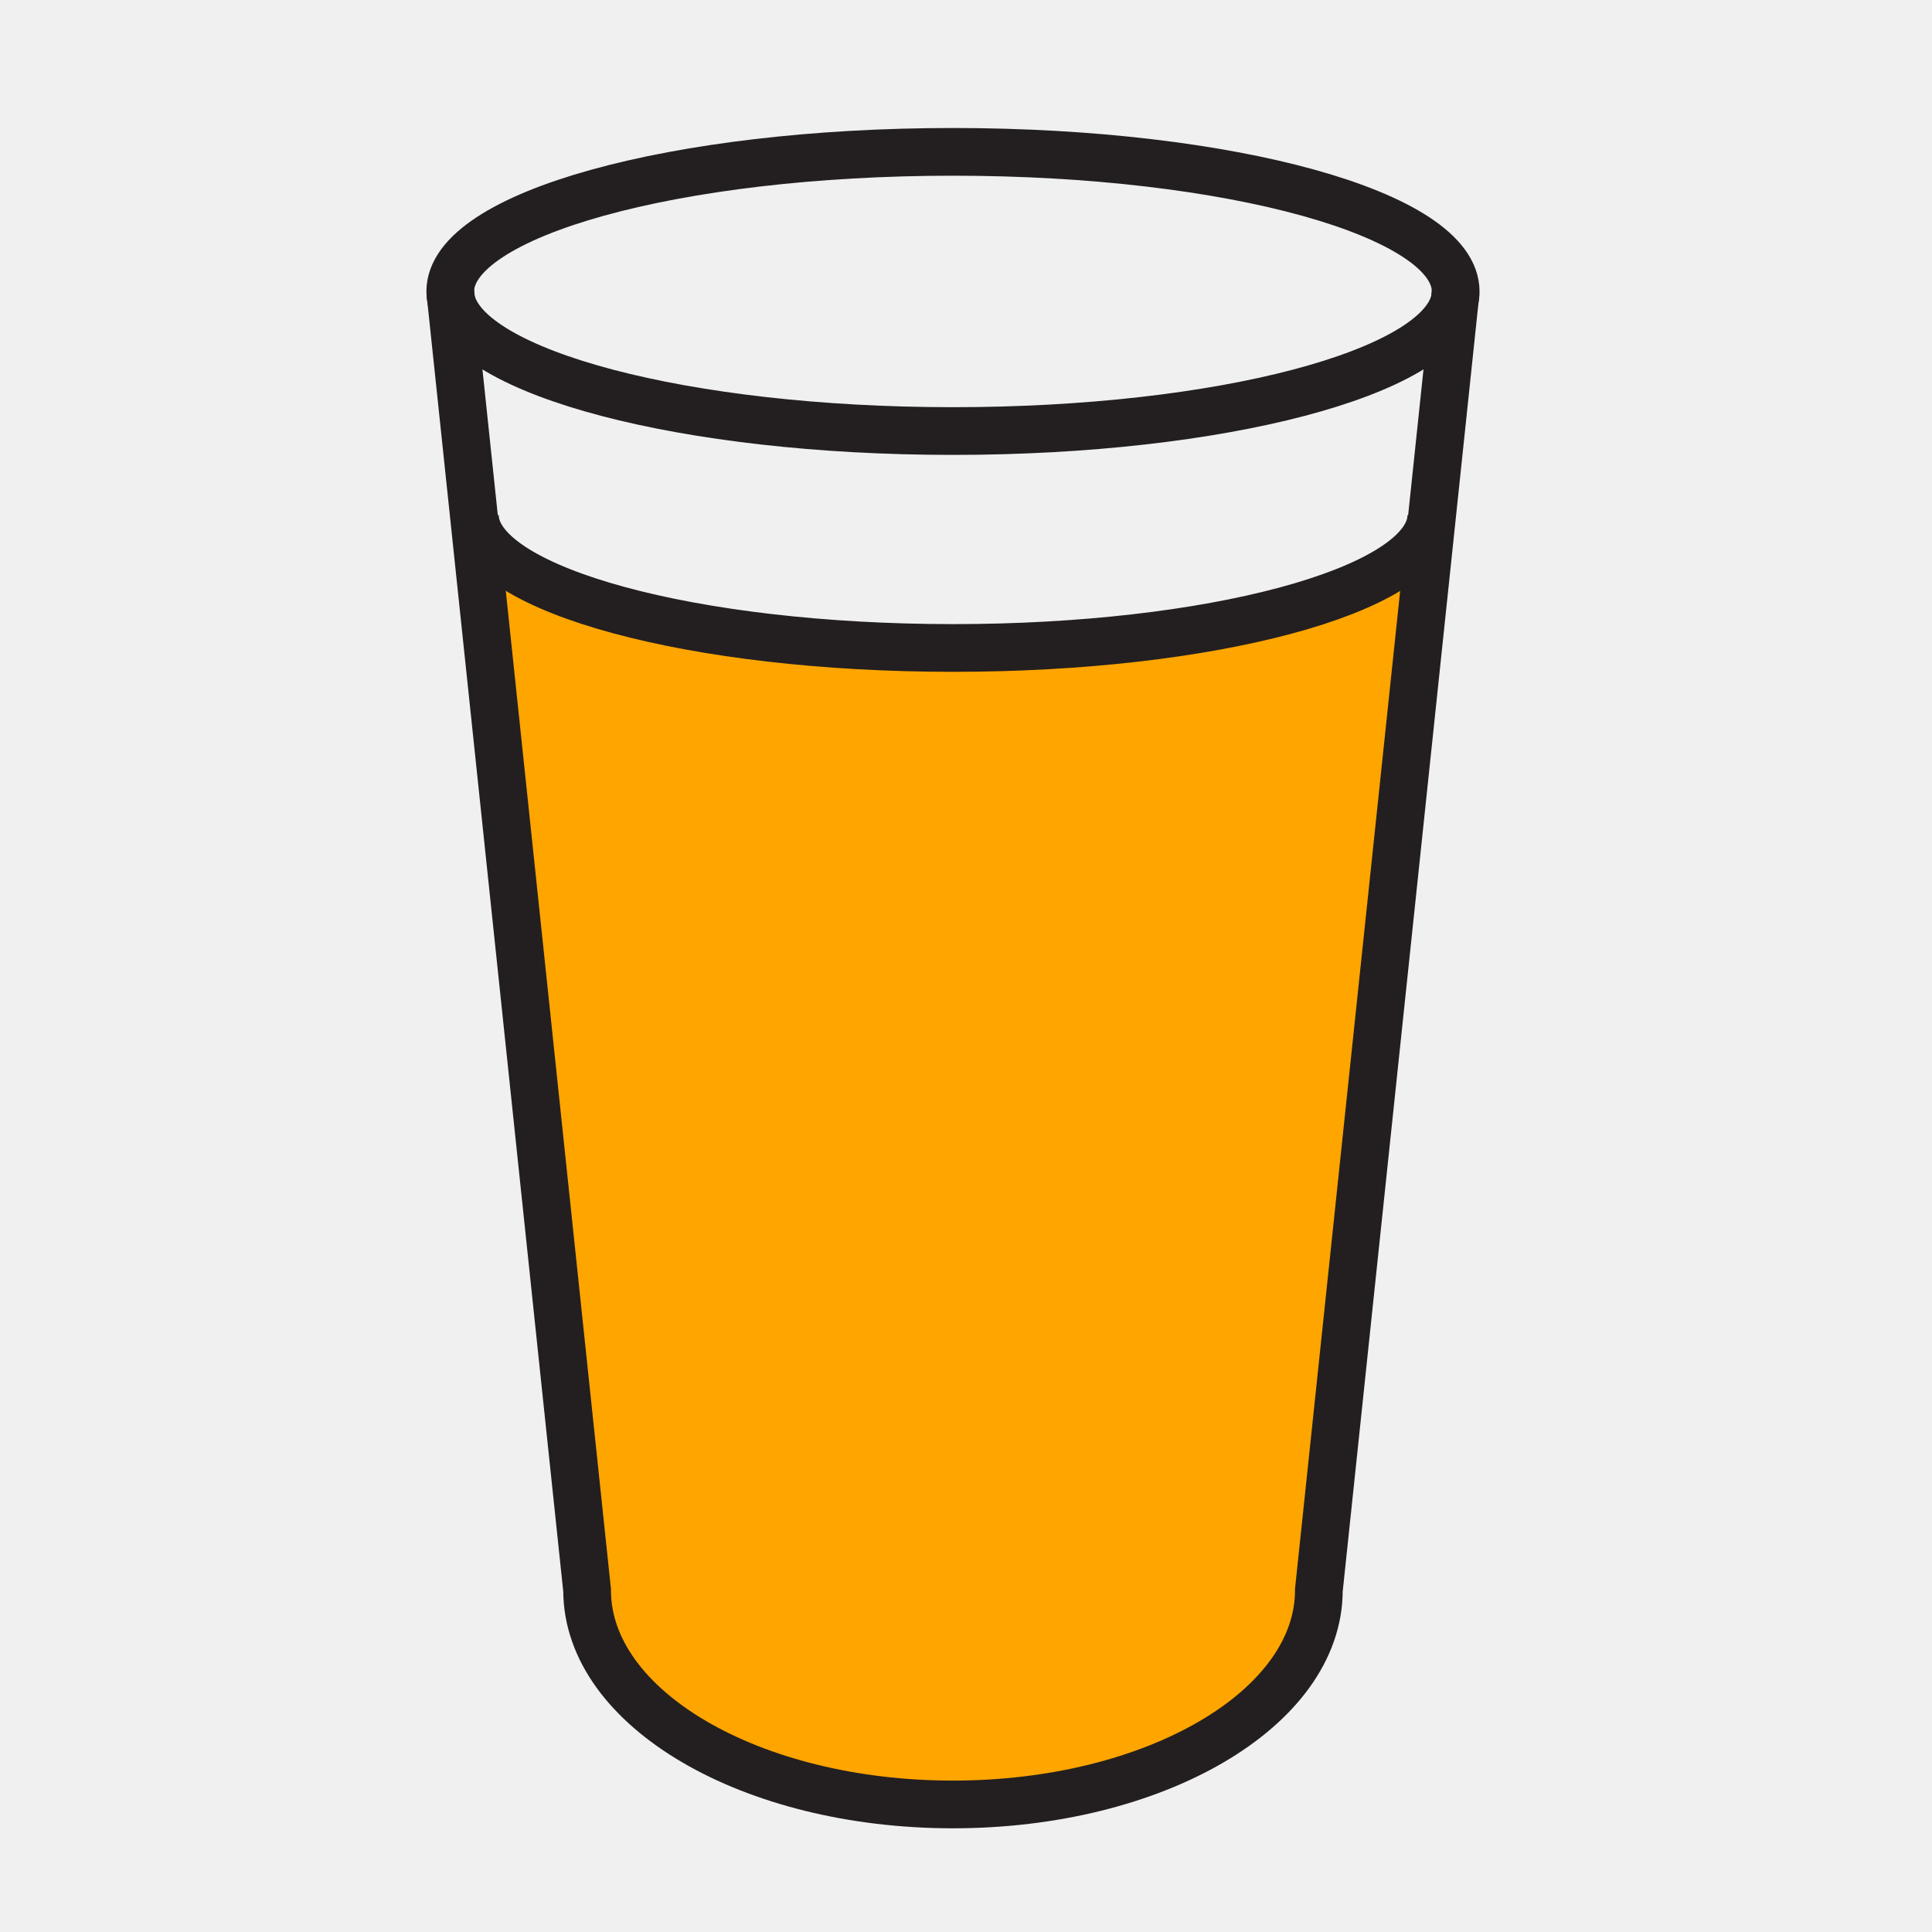
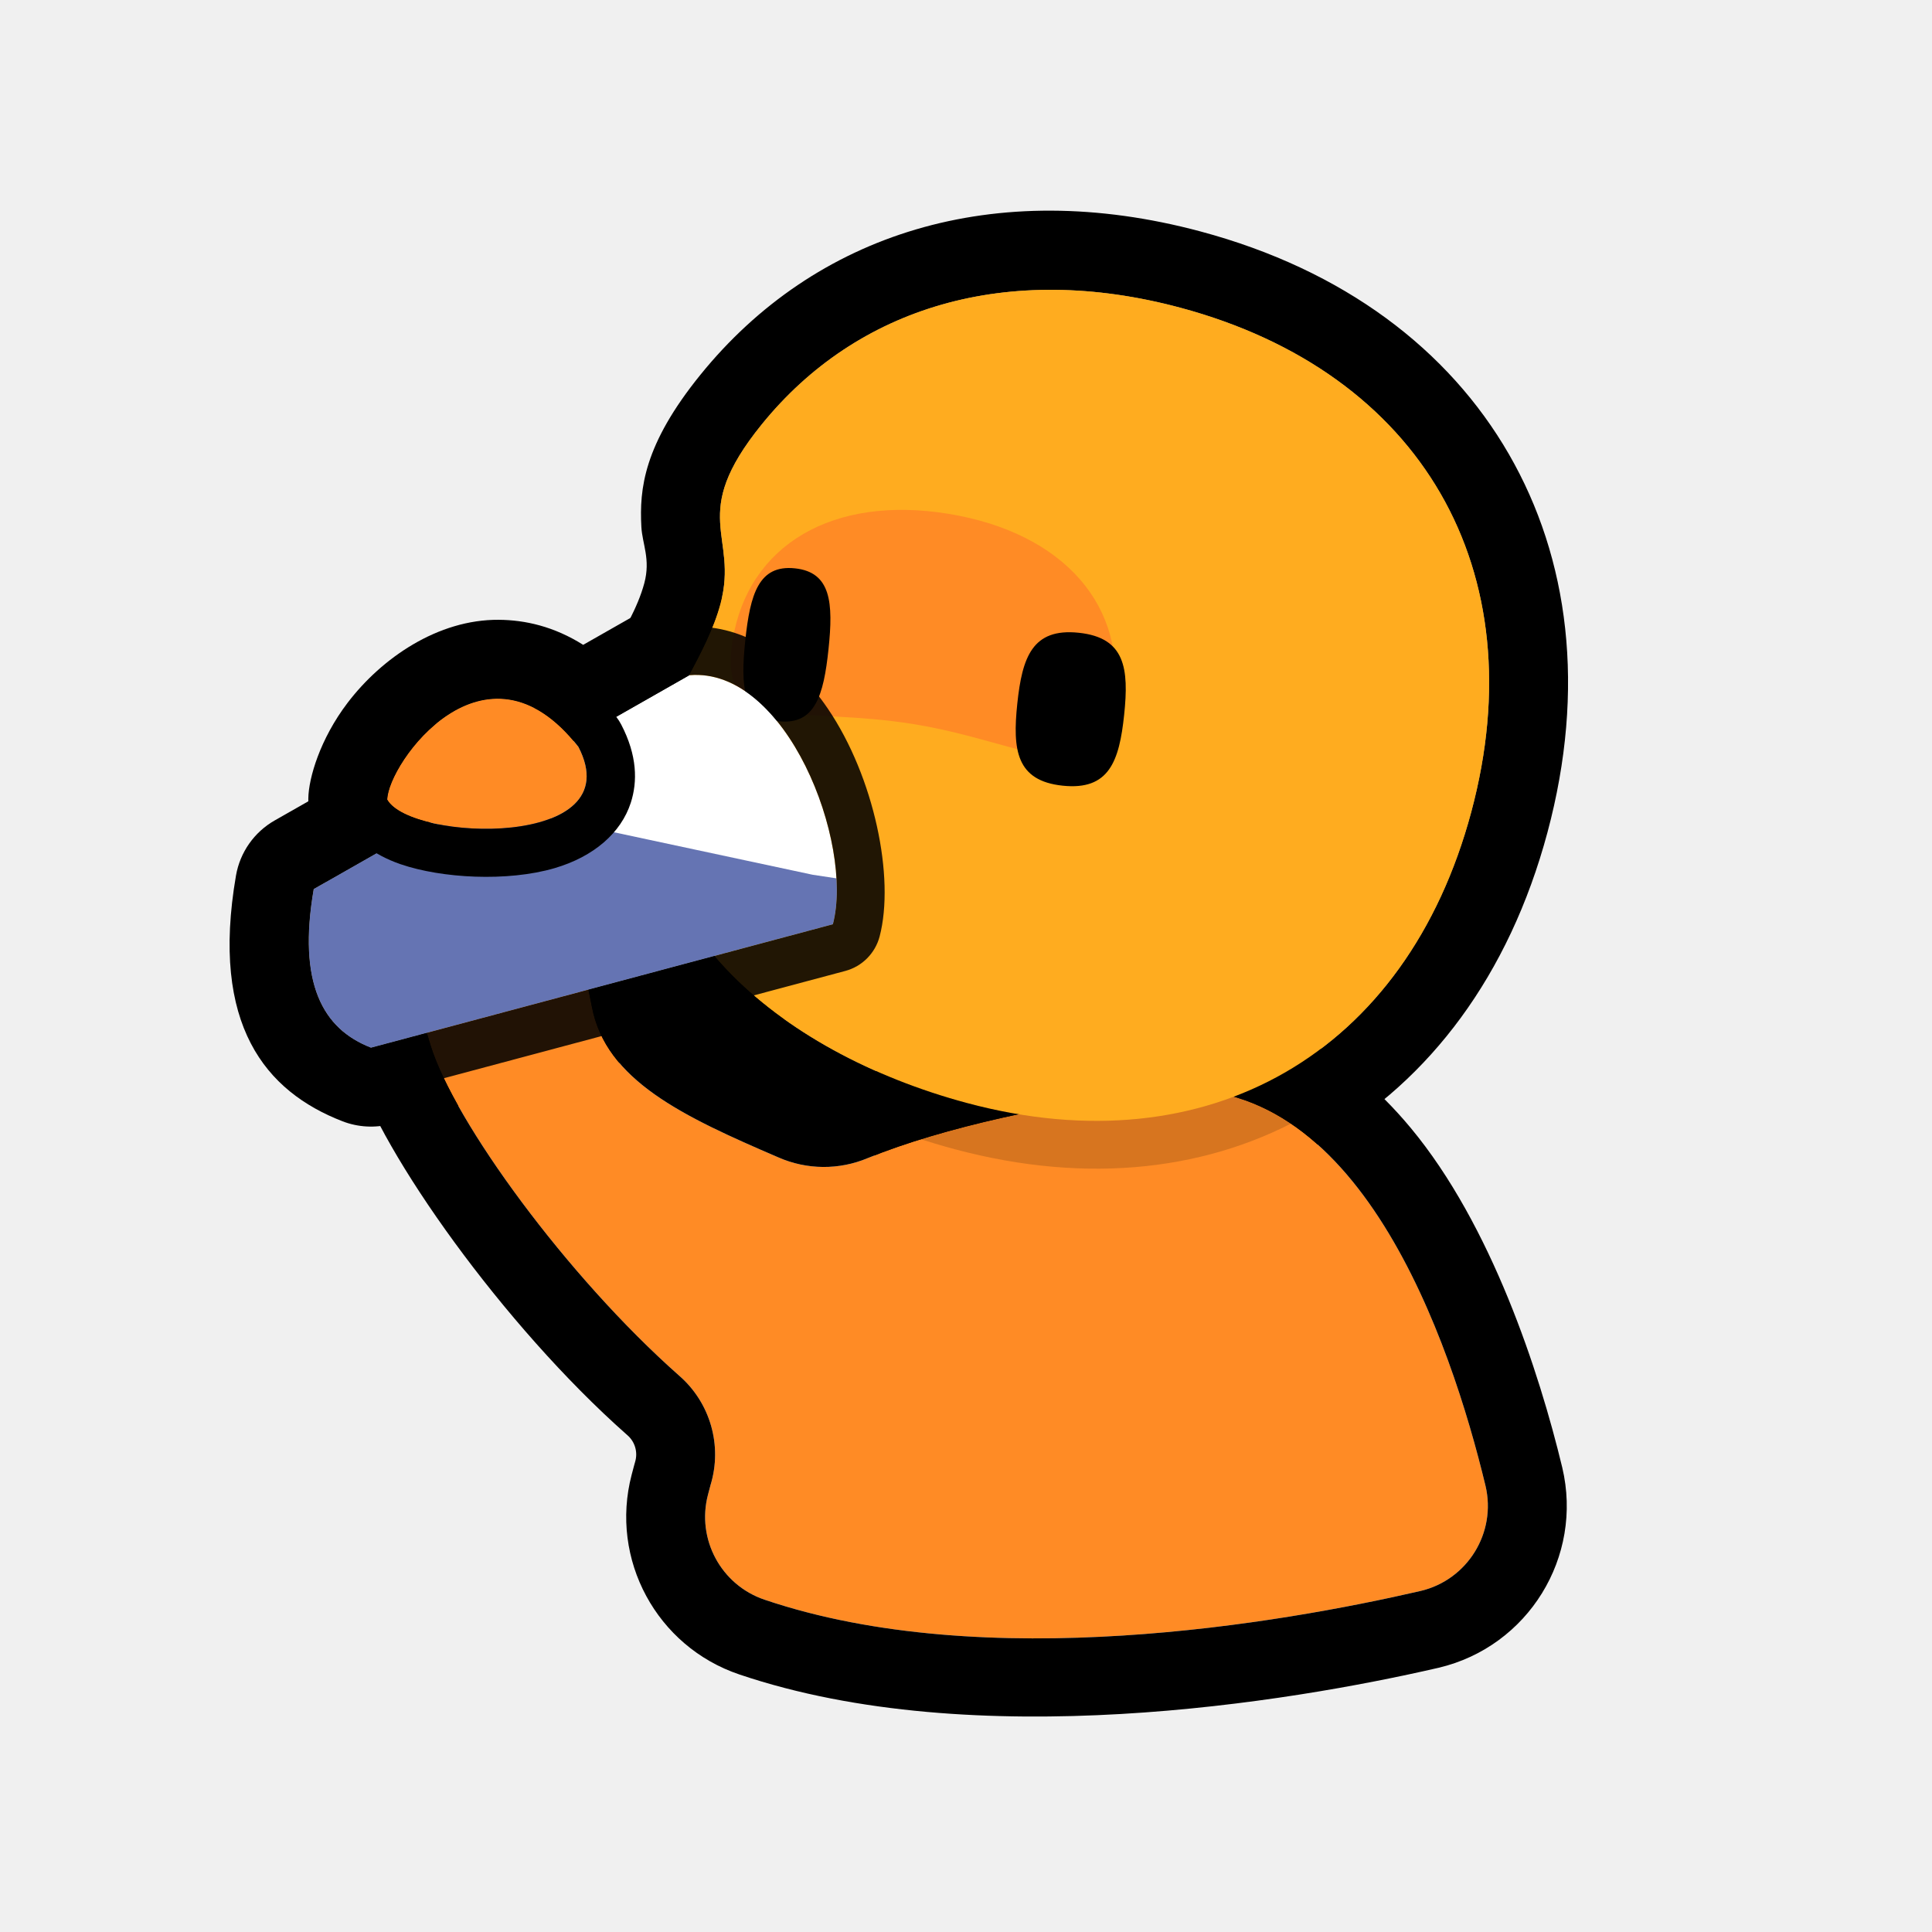
- <svg xmlns="http://www.w3.org/2000/svg" width="850.394" height="850.394" viewBox="0 0 850.394 850.394" overflow="visible">
-   <path d="M208.72 228.29l.37-.04c2.88 31.58 95.98 56.96 210.43 56.96 113.54 0 206.07-24.98 210.35-56.21l.26.03-49.62 470.94c0 52.08-72.109 94.28-161.08 94.28-88.94 0-161.01-42.2-161.01-94.28l-49.7-471.68z" fill="orange" />
-   <g fill="none" stroke="#231f20" stroke-width="21">
-     <path d="M198.18 128.31c0 1.21.13 2.4.38 3.59 6.7 32.25 103.05 57.83 220.87 57.83 117.879 0 214.23-25.58 220.93-57.83.25-1.19.38-2.38.38-3.59 0-33.95-99.08-61.47-221.31-61.47-122.16 0-221.25 27.52-221.25 61.47zM209.02 226.74c0 .5.02 1.01.07 1.51 2.88 31.58 95.98 56.96 210.43 56.96 113.54 0 206.07-24.98 210.35-56.21.1-.75.149-1.5.149-2.26" />
-     <path d="M640.74 128.31l-.38 3.59-10.23 97.13-49.62 470.94c0 52.08-72.109 94.28-161.08 94.28-88.94 0-161.01-42.2-161.01-94.28l-49.7-471.68-10.16-96.39-.38-3.59" />
+ <svg xmlns="http://www.w3.org/2000/svg" width="100%" height="100%" viewBox="0 0 500 500" version="1.1" xml:space="preserve" style="fill-rule:evenodd;clip-rule:evenodd;stroke-linejoin:round;stroke-miterlimit:2;">
+   <g transform="matrix(1,0,0,1,-16441.6,-1639.94)">
+     <g id="Drink" transform="matrix(-0.21125,0,0,0.21125,16940.7,1639.94)">
+       <rect x="0" y="0" width="2362.2" height="2362.2" style="fill:none;" />
+       <g transform="matrix(1,0,0,1,93.0789,-50.7405)">
+         <g transform="matrix(5.07433,0,0,5.07433,-174.272,-4.19707)">
+           <path d="M343.097,189.731L315.162,173.829C291.725,171.821 275.358,214.339 280.508,233.96L392.036,263.772C403.711,259.251 409.784,248.191 405.858,225.457L377.692,209.424C382.816,208.193 386.785,206.266 388.12,203.884C387.99,195.25 365.257,163.396 343.097,189.731Z" style="fill:rgb(255,139,37);" />
+           <path d="M407.162,204.284C407.167,204.055 407.168,203.825 407.164,203.595C407.09,198.658 404.315,189.217 397.678,180.502C389.439,169.685 375.883,160.369 361.216,160.463C354.787,160.504 347.816,162.087 340.802,166.509L324.584,157.277C322.191,155.915 319.531,155.088 316.788,154.853C300.973,153.497 286.028,162.389 275.589,177.792C263.187,196.091 257.957,223.065 262.086,238.795C263.824,245.414 268.979,250.593 275.59,252.36L387.117,282.172C391.017,283.214 395.148,282.991 398.912,281.533C417.444,274.358 430.858,258.3 424.626,222.215C423.657,216.605 420.228,211.722 415.28,208.905L407.162,204.284ZM343.097,189.731C365.257,163.396 387.99,195.25 388.12,203.884C386.785,206.266 382.816,208.193 377.692,209.424L405.858,225.457C409.784,248.191 403.711,259.251 392.036,263.772L280.508,233.96C275.358,214.339 291.725,171.821 315.162,173.829L343.097,189.731Z" />
+         </g>
+         <g transform="matrix(4.87082,-1.30513,1.30513,4.87082,-586.654,25.2248)">
+           <path d="M249.508,149.476C292.922,149.476 325.385,169.564 340.365,203.207C352.032,229.408 338.761,230.513 338.761,247.823C338.761,260.743 344.763,273.86 344.366,285.179C342.874,327.715 297.311,349.524 249.508,349.524C188.784,349.524 149.484,310.224 149.484,249.5C149.484,188.776 188.784,149.476 249.508,149.476Z" style="fill:rgb(255,172,31);" />
+           <clipPath id="_clip1">
+             <path d="M249.508,149.476C292.922,149.476 325.385,169.564 340.365,203.207C352.032,229.408 338.761,230.513 338.761,247.823C338.761,260.743 344.763,273.86 344.366,285.179C342.874,327.715 297.311,349.524 249.508,349.524C188.784,349.524 149.484,310.224 149.484,249.5C149.484,188.776 188.784,149.476 249.508,149.476Z" />
+           </clipPath>
+           <g clip-path="url(#_clip1)">
+             <g transform="matrix(0.468094,0,0,0.387416,174.833,173.152)">
+               <path d="M249.508,149.476C310.232,149.476 349.531,188.776 349.531,249.5C349.531,310.224 310.232,283.152 249.508,283.152C188.784,283.152 149.484,310.224 149.484,249.5C149.484,188.776 188.784,149.476 249.508,149.476Z" style="fill:rgb(255,139,37);" />
+             </g>
+           </g>
+           <path d="M249.508,130.31C213.418,130.31 183.873,142.463 163.172,163.164C142.471,183.866 130.318,213.41 130.318,249.5C130.318,285.59 142.471,315.134 163.172,335.836C183.873,356.537 213.418,368.69 249.508,368.69C308.282,368.69 361.686,338.15 363.52,285.851C363.732,279.814 362.742,273.374 361.282,266.741C359.93,260.6 357.927,254.202 357.927,247.823C357.927,241.787 360.867,238.764 362.164,234.779C365.008,226.037 366.796,215.449 357.874,195.411C339.933,155.119 301.502,130.31 249.508,130.31ZM249.508,149.476C292.922,149.476 325.385,169.564 340.365,203.207C352.032,229.408 338.761,230.513 338.761,247.823C338.761,260.743 344.763,273.86 344.366,285.179C342.874,327.715 297.311,349.524 249.508,349.524C188.784,349.524 149.484,310.224 149.484,249.5C149.484,188.776 188.784,149.476 249.508,149.476Z" />
+         </g>
+         <g transform="matrix(3.53558,0,0,3.84674,393.555,246.722)">
+           <path d="M38.36,455.731C22.087,452.187 12.017,437.193 15.866,422.234C27.854,376.507 59.949,288.962 128.934,296.543C165.354,300.545 203.712,308.037 229.909,317.874C239.829,321.715 251.031,321.635 260.884,317.653C293.84,304.627 320.719,293.164 325.521,269.601C343.847,179.68 416.063,179.885 381.366,282.085C373.152,306.278 334.28,355.438 295.314,387.125C284.483,395.742 280.203,409.421 284.4,422.009C284.662,422.971 284.972,423.982 285.285,425.088C289.315,439.245 280.736,453.853 265.648,458.525C189.05,482.336 87.149,466.071 38.36,455.731Z" style="fill:rgb(255,139,37);" />
+           <path d="M32.218,480.213C84.203,491.23 192.791,507.696 274.376,482.334C303.071,473.449 319.39,445.669 311.734,418.744C311.446,417.725 311.159,416.792 310.917,415.904C310.802,415.482 310.675,415.063 310.536,414.648C309.51,411.571 310.556,408.228 313.203,406.122C313.279,406.062 313.353,406.002 313.428,405.942C356.385,371.008 398.405,316.241 407.46,289.569C423.06,243.62 418.214,213.606 409.022,199.103L403.366,191.88L395.806,185.628L386.507,181.07L376.257,178.818L366.116,178.928L356.798,180.959C351.712,182.578 346.407,185.129 341.139,188.807C325.027,200.056 306.776,225.119 298.653,264.975C297.565,270.312 293.153,273.699 287.971,277.069C277.89,283.625 264.606,288.833 250.085,294.573C250.017,294.599 249.95,294.626 249.883,294.653C246.905,295.857 243.519,295.881 240.522,294.72C240.43,294.685 240.339,294.65 240.248,294.616C212.198,284.083 171.174,275.881 132.179,271.596C94.685,267.476 64.678,282.948 41.765,308.28C13.781,339.219 -2.751,385.995 -10.709,416.349C-10.718,416.383 -10.728,416.418 -10.736,416.453C-18.058,444.911 1.099,473.437 32.058,480.179C32.111,480.19 32.164,480.202 32.218,480.213ZM38.36,455.731C22.087,452.187 12.017,437.193 15.866,422.234C27.854,376.507 59.949,288.962 128.934,296.543C165.354,300.545 203.712,308.037 229.909,317.874C239.829,321.715 251.031,321.635 260.884,317.653C293.84,304.627 320.719,293.164 325.521,269.601C343.847,179.68 416.063,179.885 381.366,282.085C373.152,306.278 334.28,355.438 295.314,387.125C284.483,395.742 280.203,409.421 284.4,422.009C284.662,422.971 284.972,423.982 285.285,425.088C289.315,439.245 280.736,453.853 265.648,458.525C189.05,482.336 87.149,466.071 38.36,455.731Z" />
+         </g>
+         <g transform="matrix(4.87082,-1.30513,1.30513,4.87082,-586.654,25.2248)">
+           <path d="M249.508,149.476C292.922,149.476 325.385,169.564 340.365,203.207C352.032,229.408 338.761,230.513 338.761,247.823C338.761,260.743 344.763,273.86 344.366,285.179C342.874,327.715 297.311,349.524 249.508,349.524C188.784,349.524 149.484,310.224 149.484,249.5C149.484,188.776 188.784,149.476 249.508,149.476Z" style="fill:rgb(255,172,31);" />
+           <clipPath id="_clip2">
+             <path d="M249.508,149.476C292.922,149.476 325.385,169.564 340.365,203.207C352.032,229.408 338.761,230.513 338.761,247.823C338.761,260.743 344.763,273.86 344.366,285.179C342.874,327.715 297.311,349.524 249.508,349.524C188.784,349.524 149.484,310.224 149.484,249.5C149.484,188.776 188.784,149.476 249.508,149.476Z" />
+           </clipPath>
+           <g clip-path="url(#_clip2)">
+             <g transform="matrix(0.46578,0.0464879,-0.0384754,0.3855,180.415,143.196)">
+               <path d="M249.508,149.476C310.232,149.476 349.531,188.776 349.531,249.5C349.531,310.224 310.232,283.152 249.508,283.152C188.784,283.152 149.484,310.224 149.484,249.5C149.484,188.776 188.784,149.476 249.508,149.476Z" style="fill:rgb(255,139,37);" />
+             </g>
+           </g>
+         </g>
+         <g transform="matrix(4.87082,-1.30513,1.30513,4.87082,-586.654,25.2248)">
+           <path d="M249.508,137.867C215.677,137.867 187.921,149.102 168.516,168.508C149.11,187.913 137.875,215.669 137.875,249.5C137.875,283.331 149.11,311.087 168.516,330.492C187.921,349.898 215.677,361.133 249.508,361.133C303.95,361.133 354.269,334.03 355.968,285.586C356.159,280.144 355.218,274.345 353.902,268.365C352.436,261.703 350.37,254.743 350.37,247.823C350.37,240.757 353.459,237.107 354.977,232.441C357.433,224.893 358.674,215.786 350.97,198.485C334.197,160.815 298.118,137.867 249.508,137.867ZM249.508,149.476C292.922,149.476 325.385,169.564 340.365,203.207C352.032,229.408 338.761,230.513 338.761,247.823C338.761,260.743 344.763,273.86 344.366,285.179C342.874,327.715 297.311,349.524 249.508,349.524C188.784,349.524 149.484,310.224 149.484,249.5C149.484,188.776 188.784,149.476 249.508,149.476Z" style="fill-opacity:0.16;" />
+         </g>
+         <g transform="matrix(0.936482,-0.0985575,0.0985575,0.936482,699.546,710.539)">
+           <path d="M249.508,149.476C310.232,149.476 319.393,188.776 319.393,249.5C319.393,310.224 310.232,349.524 249.508,349.524C188.784,349.524 179.622,310.224 179.622,249.5C179.622,188.776 188.784,149.476 249.508,149.476Z" />
+         </g>
+         <g transform="matrix(0.729429,-0.0767667,0.0985575,0.936482,1098.92,626.181)">
+           <path d="M249.508,149.476C310.232,149.476 319.393,188.776 319.393,249.5C319.393,310.224 310.232,349.524 249.508,349.524C188.784,349.524 179.622,310.224 179.622,249.5C179.622,188.776 188.784,149.476 249.508,149.476Z" />
+         </g>
+         <g transform="matrix(-5.32436,1.76216,1.76216,5.32436,48322.5,-18950.3)">
+           <path d="M9049.39,729.053C9068.95,720.665 9095.09,752.534 9096.25,770.851L9008.93,828.163C8997.61,827.6 8989.25,819.825 8986.16,799.182L9049.39,729.053Z" style="fill:white;" />
+           <clipPath id="_clip3">
+             <path d="M9049.39,729.053C9068.95,720.665 9095.09,752.534 9096.25,770.851L9008.93,828.163C8997.61,827.6 8989.25,819.825 8986.16,799.182L9049.39,729.053Z" />
+           </clipPath>
+           <g clip-path="url(#_clip3)">
+             <g transform="matrix(0.949357,-0.3142,0.3142,0.949357,200.841,2901.41)">
+               <path d="M9109.89,761.457L9045.15,747.612L8990.6,756.738L9009.93,812.95L9101.28,790.398L9146.92,767.069L9109.89,761.457Z" style="fill:rgb(101,116,179);" />
+             </g>
+           </g>
+           <path d="M9045.23,719.356C9056.34,714.591 9069.2,717.863 9080.43,726.504C9094.74,737.507 9105.94,756.935 9106.78,770.188C9107.01,773.971 9105.2,777.591 9102.04,779.671L9014.71,836.984C9012.84,838.211 9010.63,838.812 9008.4,838.701C8993.02,837.935 8979.93,828.798 8975.73,800.744C8975.26,797.625 8976.21,794.46 8978.33,792.117L9041.55,721.988C9042.57,720.855 9043.83,719.958 9045.23,719.356ZM9049.39,729.053L8986.16,799.182C8989.25,819.825 8997.61,827.6 9008.93,828.163L9096.25,770.851C9095.09,752.534 9068.95,720.665 9049.39,729.053Z" style="fill-opacity:0.87;" />
+         </g>
+         <g transform="matrix(5.07433,0,0,5.07433,-174.272,-4.19707)">
+           <path d="M388.12,203.884C387.987,195.104 364.48,162.31 341.972,191.12C329.083,215.905 382.44,214.019 388.12,203.884Z" style="fill:rgb(255,139,37);" />
+           <path d="M399.78,203.707C399.718,199.629 397.132,191.871 391.575,184.68C384.387,175.378 372.726,167.267 360.015,167.882C351.472,168.296 341.872,172.307 332.783,183.941C332.343,184.504 331.956,185.106 331.627,185.74C327.721,193.249 327.674,199.557 329.308,204.623C331.653,211.894 338.227,217.651 347.741,220.432C359.086,223.748 374.935,222.884 384.866,219.478C391.722,217.127 396.26,213.212 398.293,209.584C399.298,207.791 399.811,205.763 399.78,203.707ZM388.12,203.884C382.44,214.019 329.083,215.905 341.972,191.12C364.48,162.31 387.987,195.104 388.12,203.884Z" />
+         </g>
+       </g>
+     </g>
  </g>
-   <path fill="none" d="M0 0h850.394v850.394H0z" />
</svg>
